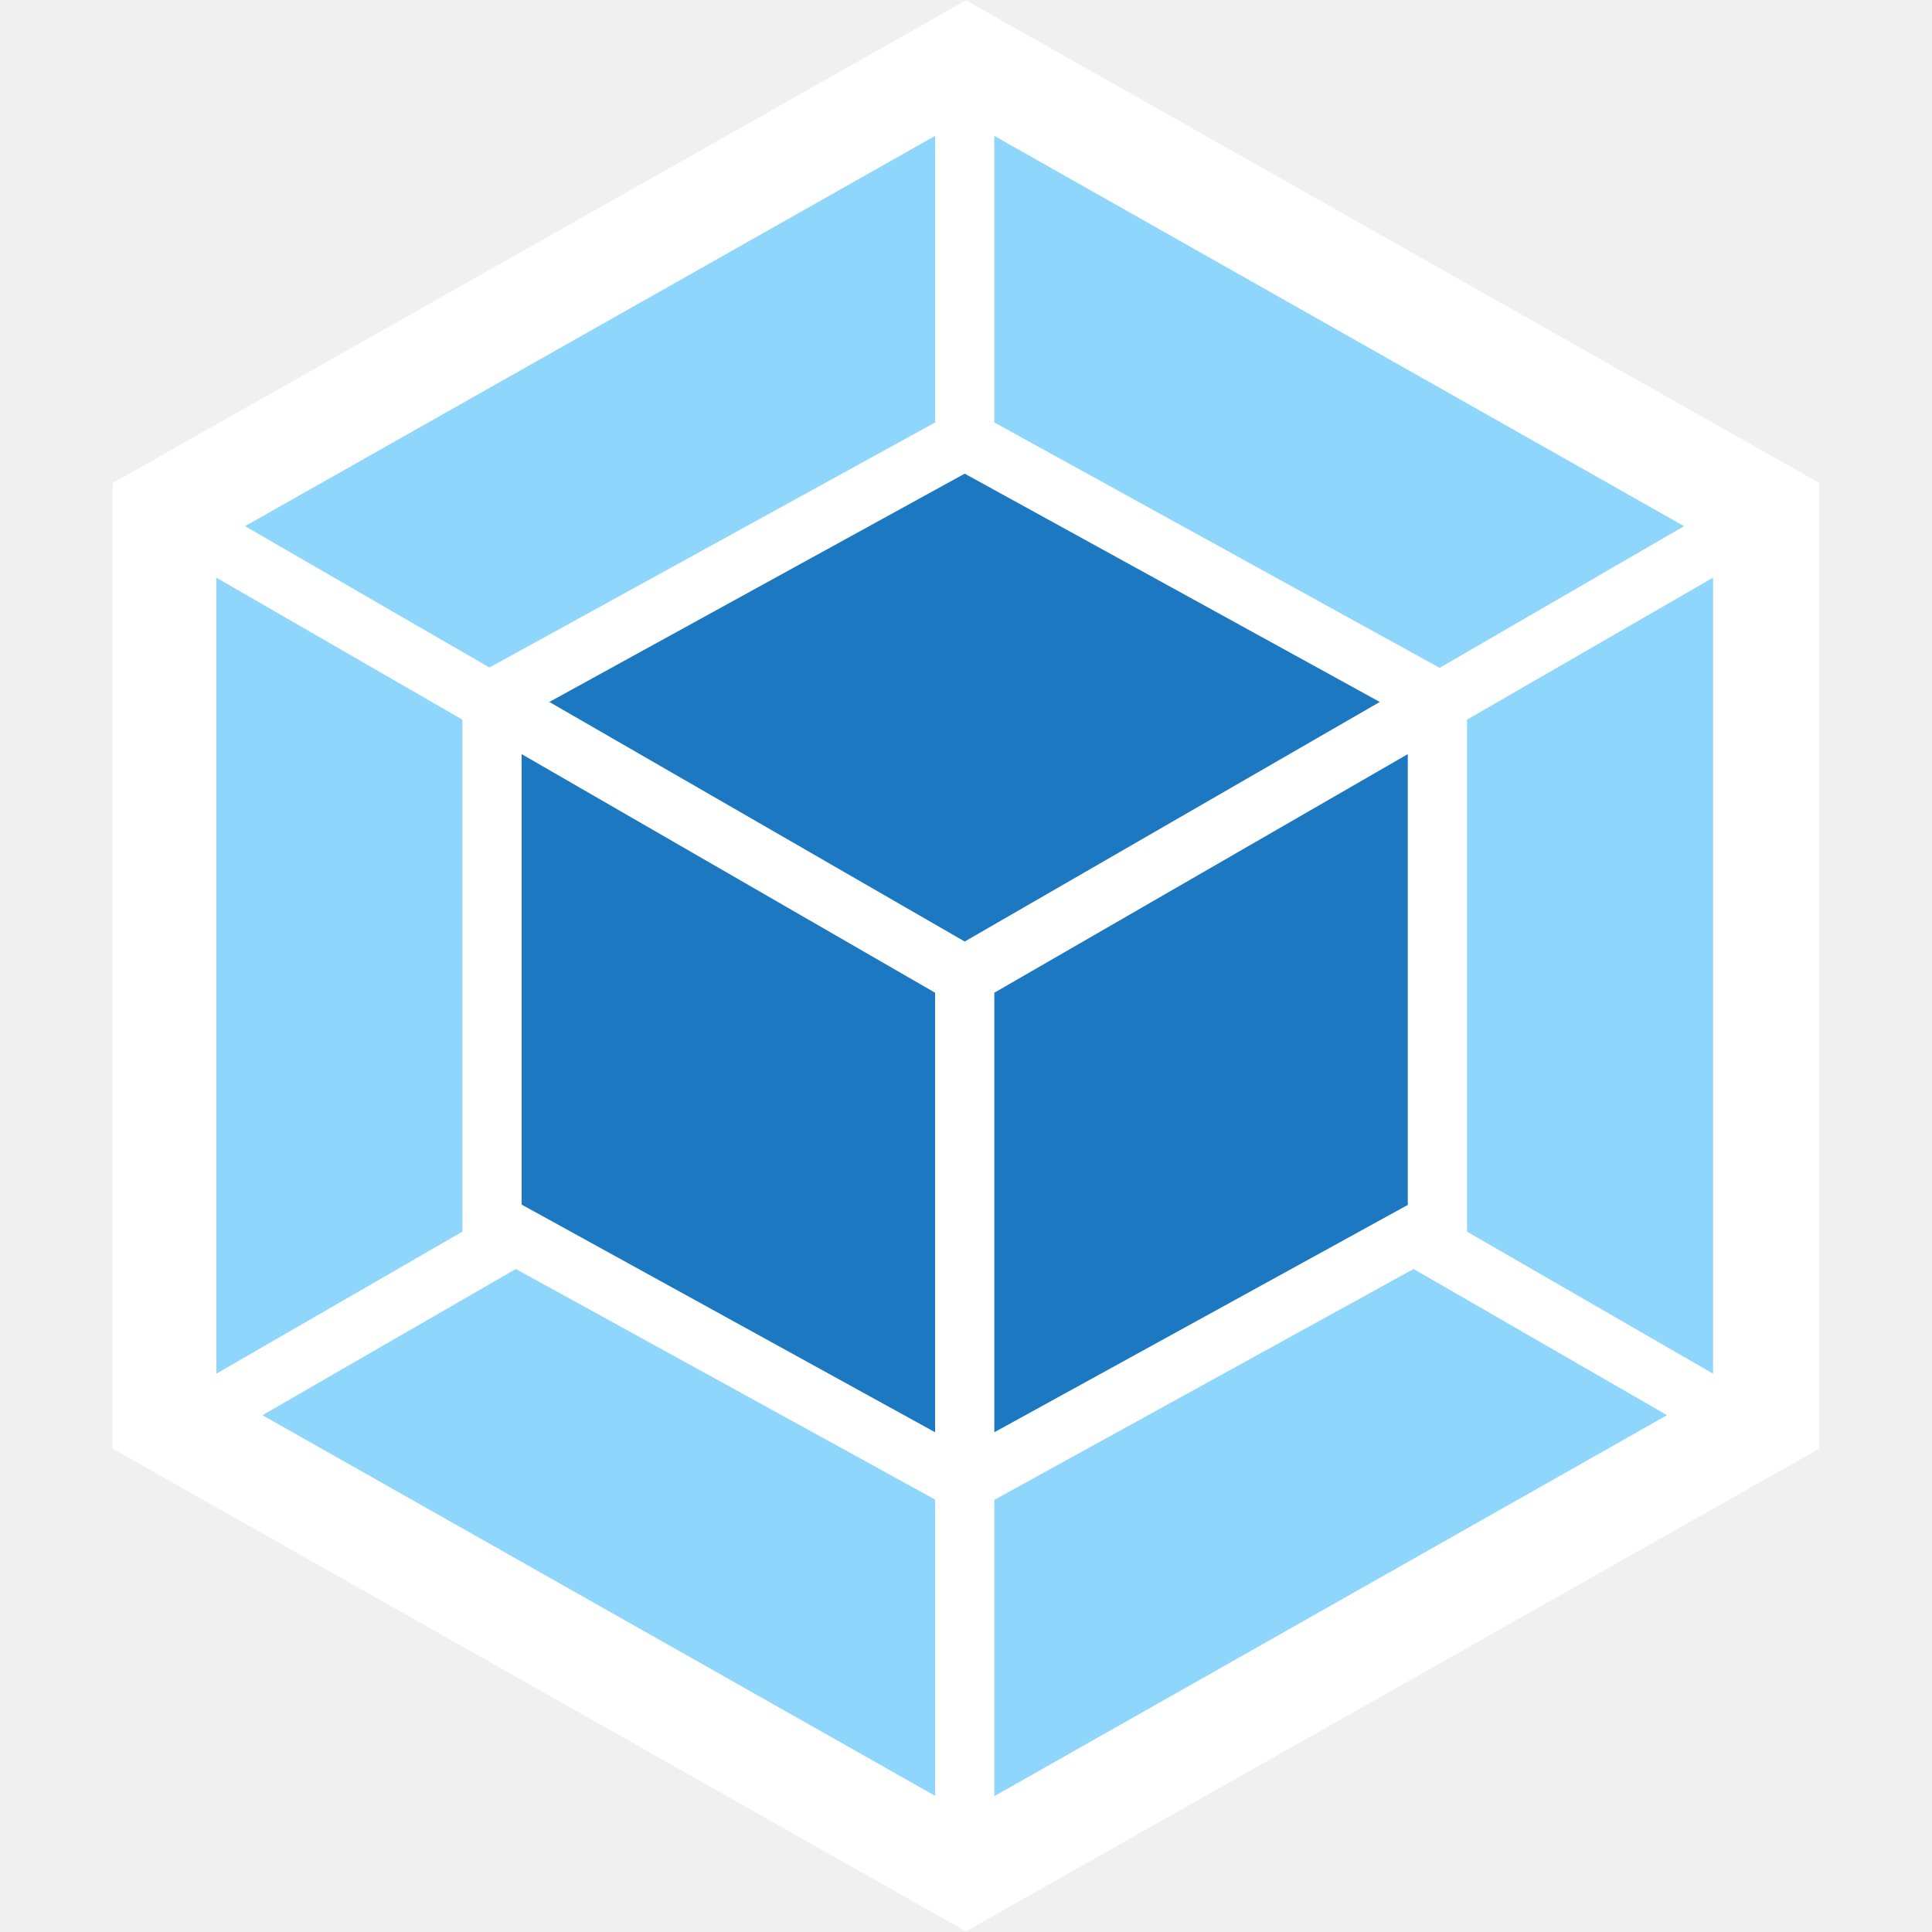
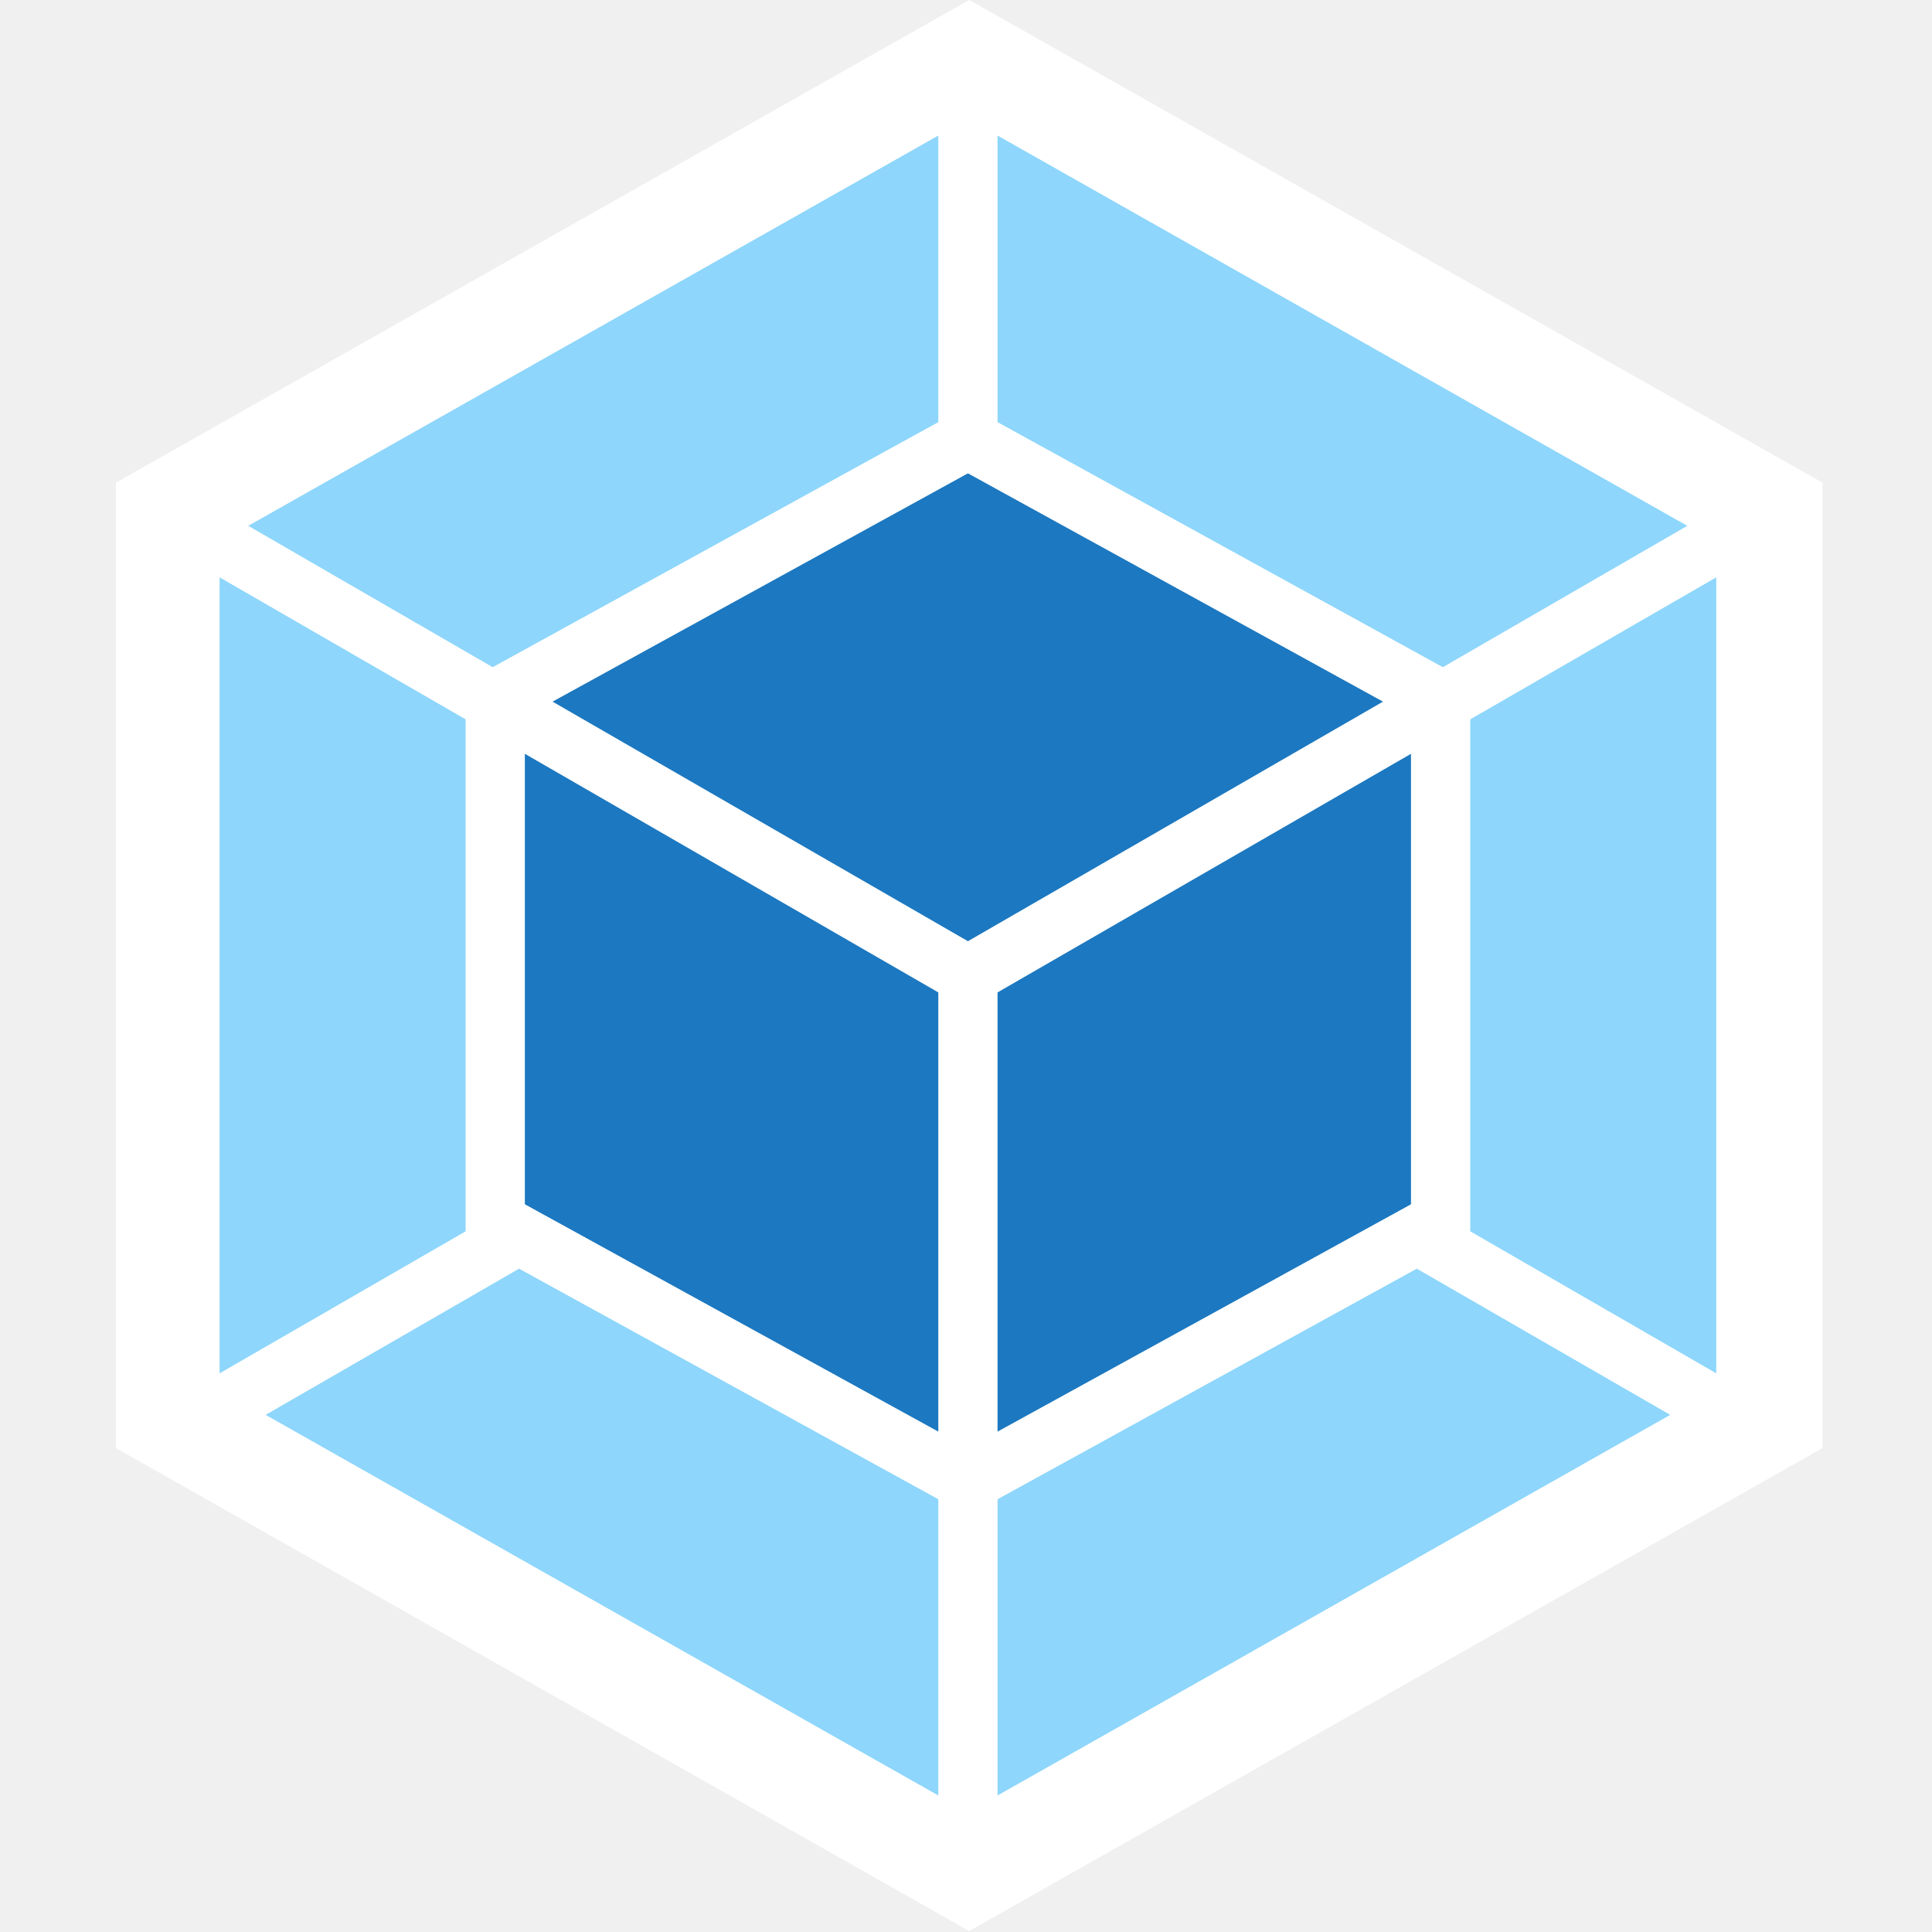
- <svg xmlns="http://www.w3.org/2000/svg" viewBox="0 0 600 600">
-   <path fill="#FFF" d="M300 .1L565 150v299.9L300 599.8 35 449.9V150z" />
-   <path fill="#8ED6FB" d="M517.7 439.5L308.8 557.8v-92L439 394.1l78.7 45.4zm14.3-12.9V179.4l-76.4 44.1v159l76.4 44.1zM81.5 439.5l208.9 118.2v-92l-130.2-71.6-78.7 45.4zm-14.3-12.9V179.4l76.4 44.1v159l-76.4 44.1zm8.9-263.2L290.4 42.2v89l-137.3 75.5-1.1.6-75.9-43.9zm446.9 0L308.8 42.2v89L446 206.8l1.1.6 75.9-44z" />
-   <path fill="#1C78C0" d="M290.4 444.8L162 374.1V234.2l128.4 74.1v136.5zm18.4 0l128.4-70.6v-140l-128.4 74.1v136.5zM299.6 303zm-129-85l129-70.9L428.5 218l-128.9 74.4-129-74.4z" />
+ <svg xmlns="http://www.w3.org/2000/svg" version="1.1" id="Layer_1" x="0px" y="0px" viewBox="150 -150 600 600" style="enable-background:new 150 -150 600 600;" xml:space="preserve">
+   <style type="text/css">
+ 	.st0{fill:#FFFFFF;}
+ 	.st1{fill:#8ED6FB;}
+ 	.st2{fill:#1C78C0;}
+ </style>
+   <g id="Icon">
+     <g id="icon-square-small">
+       <g id="cube" transform="translate(36, 0)">
+         <polygon id="border" class="st0" points="415,-150 680,-0.1 680,299.7 415,449.7 150,299.7 150,-0.1    " />
+         <g transform="translate(47, 61)">
+           <g>
+             <path id="outer-cube" class="st1" d="M585.7,228.4L376.8,346.6v-92l130.2-71.6L585.7,228.4z M600,215.5V-31.7l-76.4,44.1V163       v8.4L600,215.5z M149.5,228.4l208.9,118.2v-92l-130.2-71.6L149.5,228.4z M135.2,215.5V-31.7l76.4,44.1V163v8.4L135.2,215.5z        M144.1-47.7l214.3-121.2v89L221.1-4.4l-1.1,0.6L144.1-47.7z M591-47.7L376.8-168.9v89L514-4.4l1.1,0.6L591-47.7z" />
+             <path id="inner-cube" class="st2" d="M358.4,233.6L230,163V23.1l128.4,74.1V233.6z M376.8,233.6L505.2,163V23.1L376.8,97.2       V233.6z M367.6,91.9L367.6,91.9L367.6,91.9L367.6,91.9z M238.6,6.9L367.6-64L496.5,6.9L367.6,81.3L238.6,6.9z" />
+           </g>
+         </g>
+       </g>
+     </g>
+   </g>
</svg>
